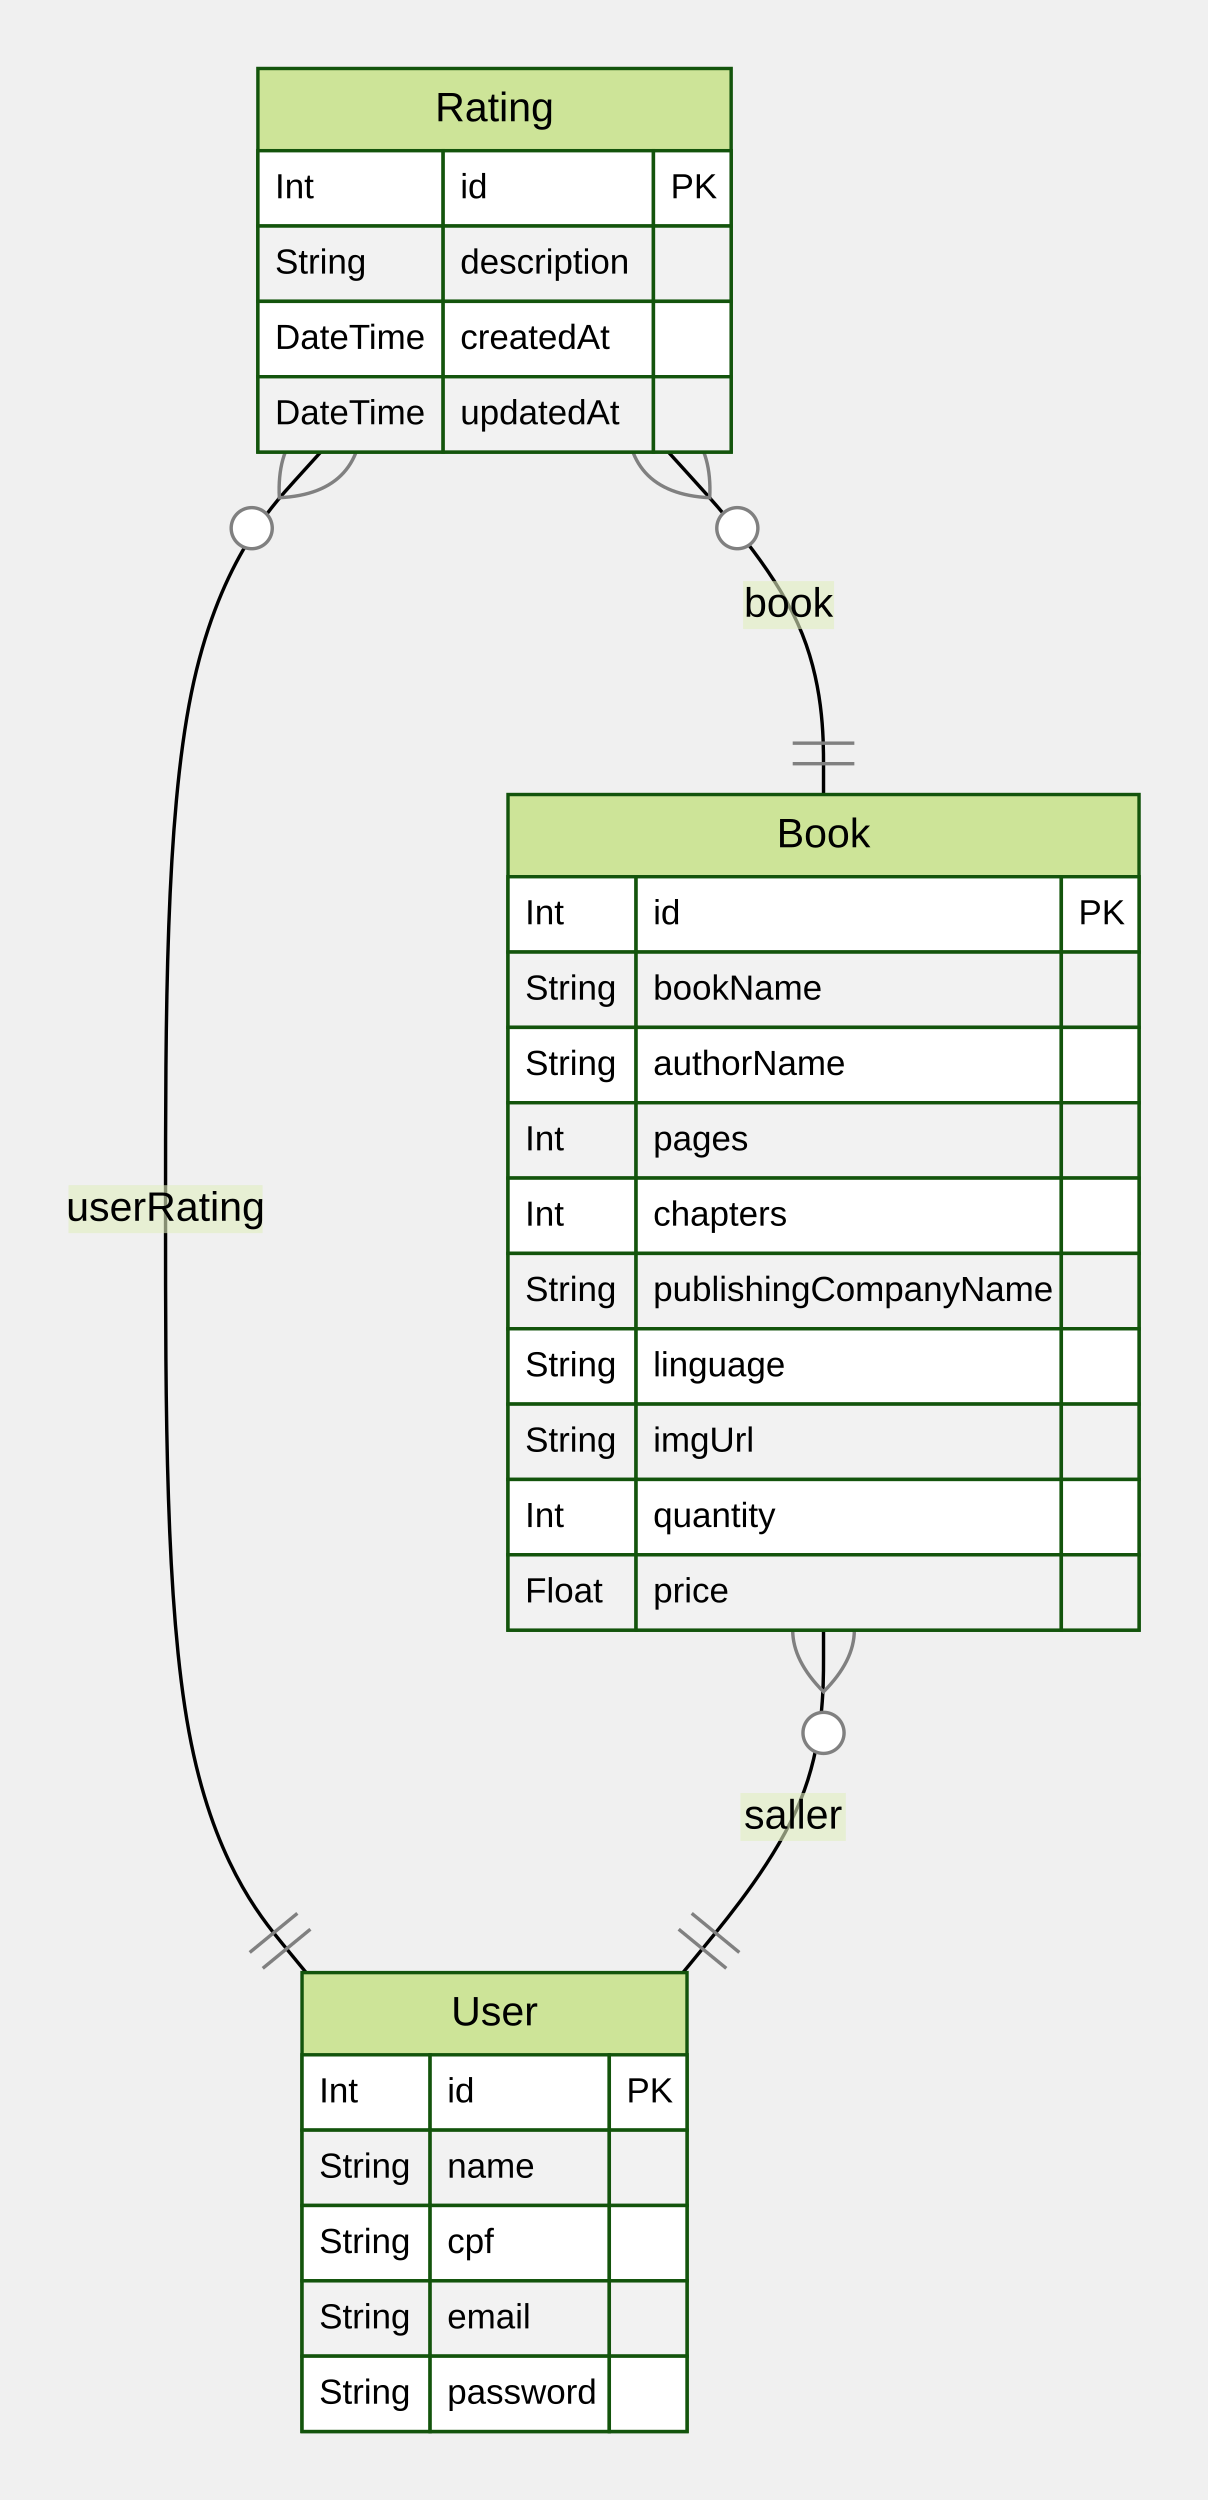
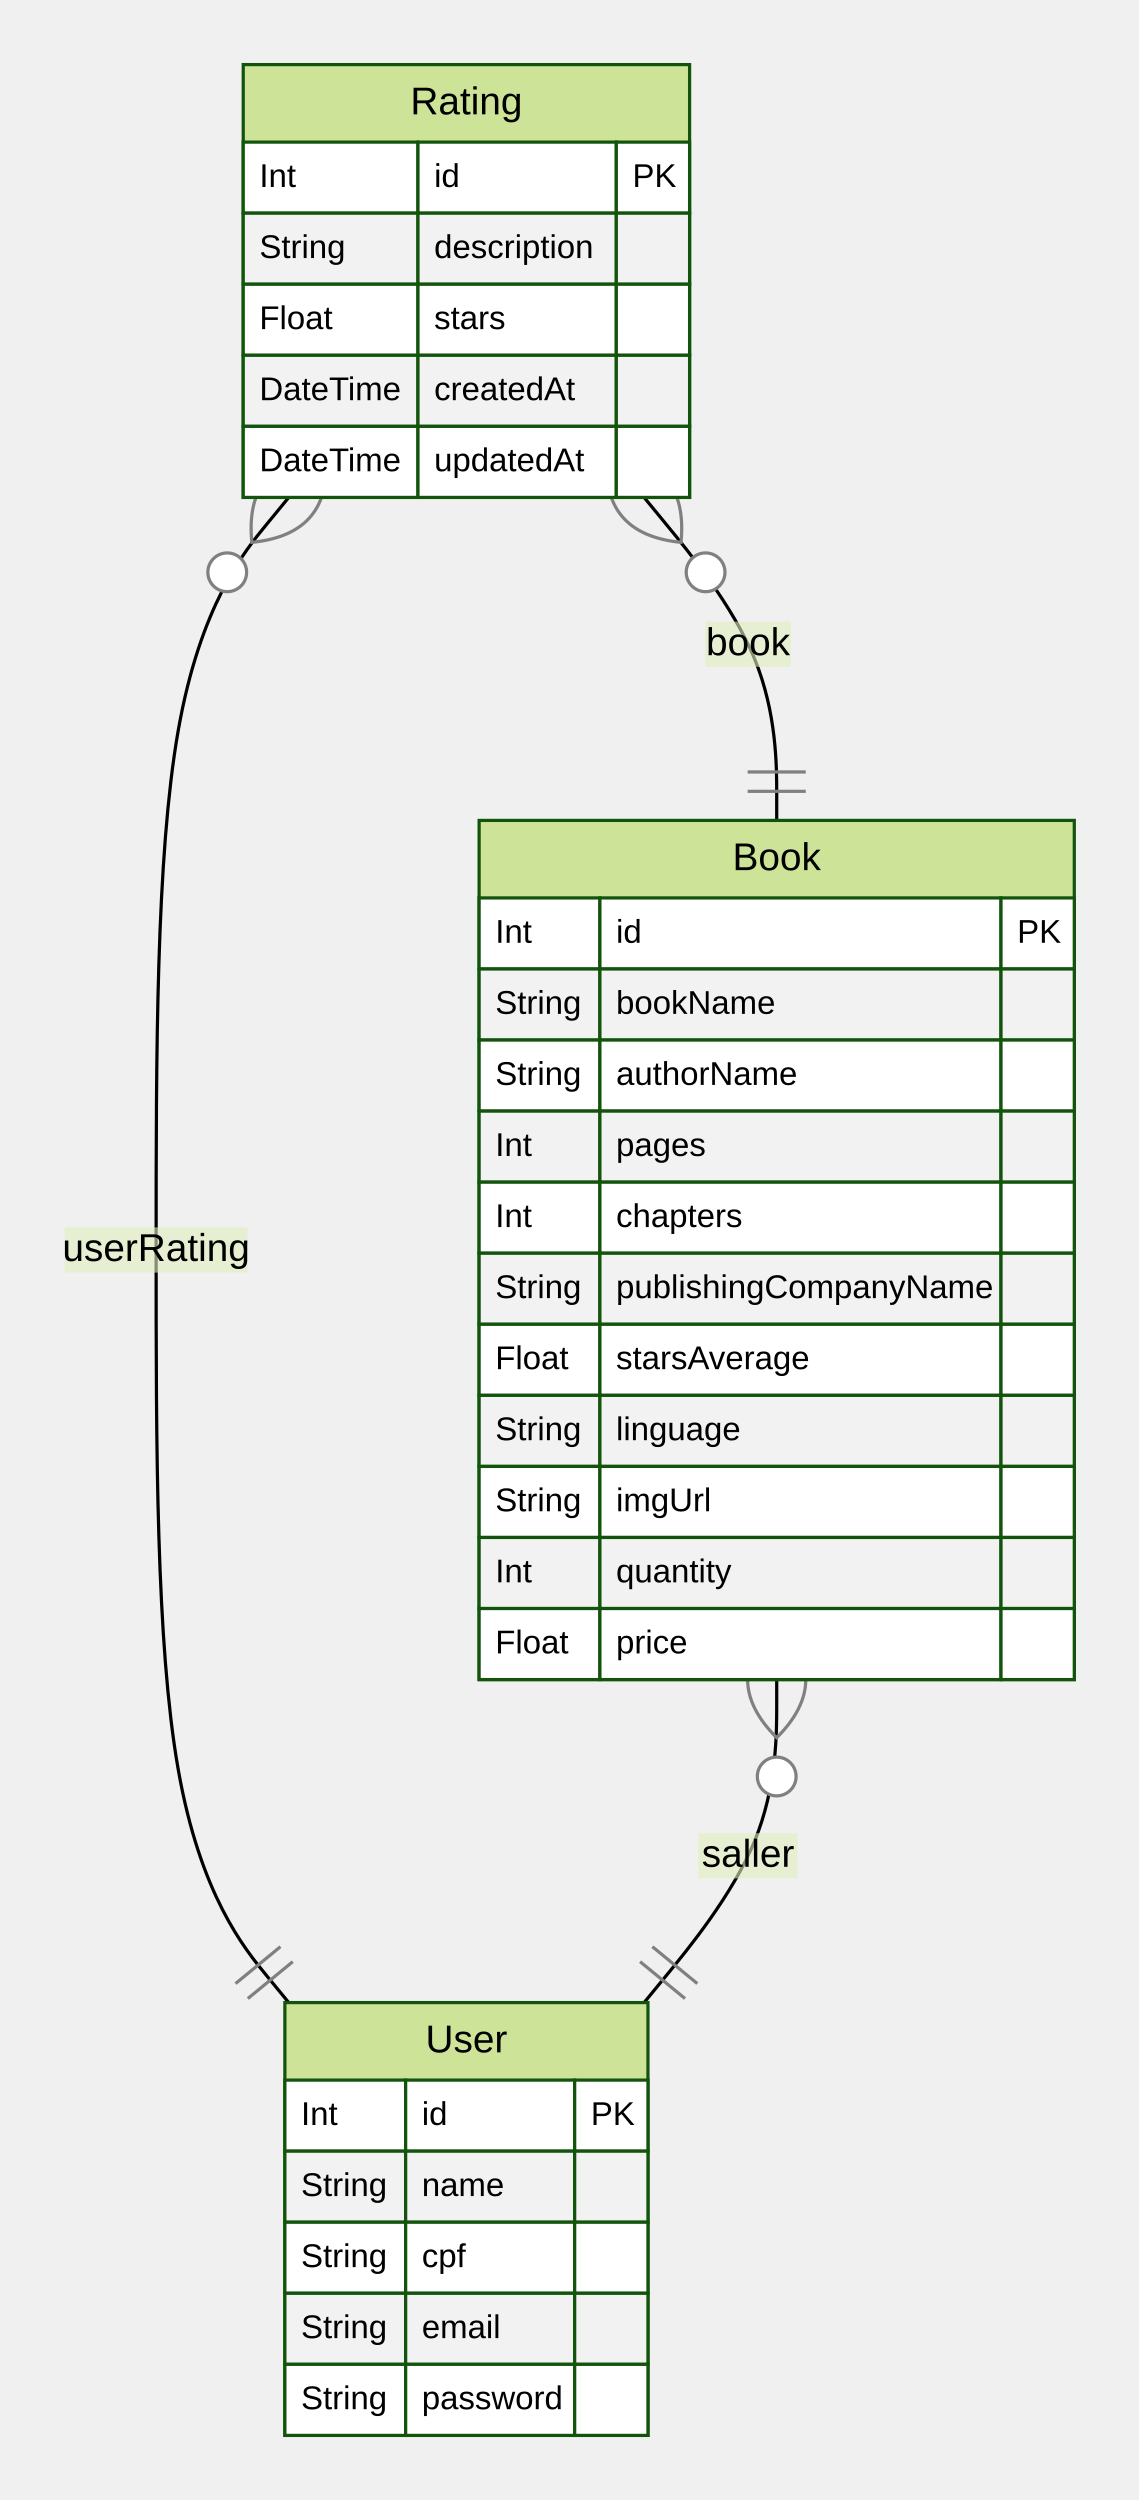
- <svg xmlns="http://www.w3.org/2000/svg" aria-labelledby="chart-title-mermaid-0 chart-desc-mermaid-0" role="img" viewBox="-55.307 0 352.6 730" style="max-width: 352.6px; background-color: white;" width="100%" id="mermaid-0">
+ <svg xmlns="http://www.w3.org/2000/svg" aria-labelledby="chart-title-mermaid-0 chart-desc-mermaid-0" role="img" viewBox="-55.307 0 352.6 774" style="max-width: 352.6px; background-color: white;" width="100%" id="mermaid-0">
  <style>#mermaid-0 {font-family:"trebuchet ms",verdana,arial,sans-serif;font-size:16px;fill:#000000;}#mermaid-0 .error-icon{fill:#552222;}#mermaid-0 .error-text{fill:#552222;stroke:#552222;}#mermaid-0 .edge-thickness-normal{stroke-width:2px;}#mermaid-0 .edge-thickness-thick{stroke-width:3.5px;}#mermaid-0 .edge-pattern-solid{stroke-dasharray:0;}#mermaid-0 .edge-pattern-dashed{stroke-dasharray:3;}#mermaid-0 .edge-pattern-dotted{stroke-dasharray:2;}#mermaid-0 .marker{fill:#000000;stroke:#000000;}#mermaid-0 .marker.cross{stroke:#000000;}#mermaid-0 svg{font-family:"trebuchet ms",verdana,arial,sans-serif;font-size:16px;}#mermaid-0 .entityBox{fill:#cde498;stroke:#13540c;}#mermaid-0 .attributeBoxOdd{fill:#ffffff;stroke:#13540c;}#mermaid-0 .attributeBoxEven{fill:#f2f2f2;stroke:#13540c;}#mermaid-0 .relationshipLabelBox{fill:hsl(78.158, 58.462%, 84.51%);opacity:0.7;background-color:hsl(78.158, 58.462%, 84.51%);}#mermaid-0 .relationshipLabelBox rect{opacity:0.5;}#mermaid-0 .relationshipLine{stroke:#000000;}#mermaid-0 :root{--mermaid-font-family:"trebuchet ms",verdana,arial,sans-serif;}</style>
  <g />
  <defs>
    <marker orient="auto" markerHeight="18" markerWidth="18" refY="9" refX="0" id="ONLY_ONE_START">
      <path d="M9,0 L9,18 M15,0 L15,18" fill="none" stroke="gray" />
    </marker>
  </defs>
  <defs>
    <marker orient="auto" markerHeight="18" markerWidth="18" refY="9" refX="18" id="ONLY_ONE_END">
      <path d="M3,0 L3,18 M9,0 L9,18" fill="none" stroke="gray" />
    </marker>
  </defs>
  <defs>
    <marker orient="auto" markerHeight="18" markerWidth="30" refY="9" refX="0" id="ZERO_OR_ONE_START">
      <circle r="6" cy="9" cx="21" fill="white" stroke="gray" />
      <path d="M9,0 L9,18" fill="none" stroke="gray" />
    </marker>
  </defs>
  <defs>
    <marker orient="auto" markerHeight="18" markerWidth="30" refY="9" refX="30" id="ZERO_OR_ONE_END">
      <circle r="6" cy="9" cx="9" fill="white" stroke="gray" />
      <path d="M21,0 L21,18" fill="none" stroke="gray" />
    </marker>
  </defs>
  <defs>
    <marker orient="auto" markerHeight="36" markerWidth="45" refY="18" refX="18" id="ONE_OR_MORE_START">
      <path d="M0,18 Q 18,0 36,18 Q 18,36 0,18 M42,9 L42,27" fill="none" stroke="gray" />
    </marker>
  </defs>
  <defs>
    <marker orient="auto" markerHeight="36" markerWidth="45" refY="18" refX="27" id="ONE_OR_MORE_END">
      <path d="M3,9 L3,27 M9,18 Q27,0 45,18 Q27,36 9,18" fill="none" stroke="gray" />
    </marker>
  </defs>
  <defs>
    <marker orient="auto" markerHeight="36" markerWidth="57" refY="18" refX="18" id="ZERO_OR_MORE_START">
      <circle r="6" cy="18" cx="48" fill="white" stroke="gray" />
      <path d="M0,18 Q18,0 36,18 Q18,36 0,18" fill="none" stroke="gray" />
    </marker>
  </defs>
  <defs>
    <marker orient="auto" markerHeight="36" markerWidth="57" refY="18" refX="39" id="ZERO_OR_MORE_END">
      <circle r="6" cy="18" cx="9" fill="white" stroke="gray" />
      <path d="M21,18 Q39,0 57,18 Q39,36 21,18" fill="none" stroke="gray" />
    </marker>
  </defs>
-   <path marker-start="url(#ZERO_OR_MORE_START)" marker-end="url(#ONLY_ONE_END)" fill="none" stroke="gray" d="M139.847,132L147.399,140.333C154.952,148.667,170.056,165.333,177.609,182C185.161,198.667,185.161,215.333,185.161,223.667L185.161,232" class="er relationshipLine" />
-   <path marker-start="url(#ZERO_OR_MORE_START)" marker-end="url(#ONLY_ONE_END)" fill="none" stroke="gray" d="M38.343,132L30.791,140.333C23.238,148.667,8.134,165.333,0.581,202.333C-6.971,239.333,-6.971,296.667,-6.971,354C-6.971,411.333,-6.971,468.667,-0.129,505.667C6.714,542.667,20.398,559.333,27.241,567.667L34.083,576" class="er relationshipLine" />
-   <path marker-start="url(#ZERO_OR_MORE_START)" marker-end="url(#ONLY_ONE_END)" fill="none" stroke="gray" d="M185.161,476L185.161,484.333C185.161,492.667,185.161,509.333,178.319,526C171.477,542.667,157.792,559.333,150.95,567.667L144.107,576" class="er relationshipLine" />
-   <g transform="translate(32.88943,576 )" id="User">
+   <path marker-start="url(#ZERO_OR_MORE_START)" marker-end="url(#ONLY_ONE_END)" fill="none" stroke="gray" d="M144.107,154L150.95,162.333C157.792,170.667,171.477,187.333,178.319,204C185.161,220.667,185.161,237.333,185.161,245.667L185.161,254" class="er relationshipLine" />
+   <path marker-start="url(#ZERO_OR_MORE_START)" marker-end="url(#ONLY_ONE_END)" fill="none" stroke="gray" d="M34.083,154L27.241,162.333C20.398,170.667,6.714,187.333,-0.129,226.167C-6.971,265,-6.971,326,-6.971,387C-6.971,448,-6.971,509,-0.129,547.833C6.714,586.667,20.398,603.333,27.241,611.667L34.083,620" class="er relationshipLine" />
+   <path marker-start="url(#ZERO_OR_MORE_START)" marker-end="url(#ONLY_ONE_END)" fill="none" stroke="gray" d="M185.161,520L185.161,528.333C185.161,536.667,185.161,553.333,178.319,570C171.477,586.667,157.792,603.333,150.95,611.667L144.107,620" class="er relationshipLine" />
+   <g transform="translate(32.88943,620 )" id="User">
    <rect height="134" width="112.411" y="0" x="0" stroke="gray" fill-opacity="100%" fill="honeydew" class="er entityBox" />
    <text transform="translate(56.20561,12)" style="font-family: &quot;trebuchet ms&quot;, verdana, arial, sans-serif;; font-size: 12px" text-anchor="middle" dominant-baseline="middle" y="0" x="0" id="entity-User" class="er entityLabel">User</text>
    <rect height="22" width="37.396" y="24" x="0" stroke="gray" fill-opacity="100%" fill="honeydew" class="er attributeBoxOdd" />
    <text transform="translate(5,35)" style="font-family: &quot;trebuchet ms&quot;, verdana, arial, sans-serif;; font-size: 10.2px" text-anchor="left" dominant-baseline="middle" y="0" x="0" id="entity-User-attr-1-type" class="er entityLabel">Int</text>
    <rect height="22" width="52.327" y="24" x="37.396" stroke="gray" fill-opacity="100%" fill="honeydew" class="er attributeBoxOdd" />
    <text transform="translate(42.39606,35)" style="font-family: &quot;trebuchet ms&quot;, verdana, arial, sans-serif;; font-size: 10.2px" text-anchor="left" dominant-baseline="middle" y="0" x="0" id="entity-User-attr-1-name" class="er entityLabel">id</text>
    <rect height="22" width="22.688" y="24" x="89.724" stroke="gray" fill-opacity="100%" fill="honeydew" class="er attributeBoxOdd" />
    <text transform="translate(94.72354,35)" style="font-family: &quot;trebuchet ms&quot;, verdana, arial, sans-serif;; font-size: 10.2px" text-anchor="left" dominant-baseline="middle" y="0" x="0" id="entity-User-attr-1-key" class="er entityLabel">PK</text>
    <rect height="22" width="37.396" y="46" x="0" stroke="gray" fill-opacity="100%" fill="honeydew" class="er attributeBoxEven" />
    <text transform="translate(5,57)" style="font-family: &quot;trebuchet ms&quot;, verdana, arial, sans-serif;; font-size: 10.2px" text-anchor="left" dominant-baseline="middle" y="0" x="0" id="entity-User-attr-2-type" class="er entityLabel">String</text>
    <rect height="22" width="52.327" y="46" x="37.396" stroke="gray" fill-opacity="100%" fill="honeydew" class="er attributeBoxEven" />
    <text transform="translate(42.39606,57)" style="font-family: &quot;trebuchet ms&quot;, verdana, arial, sans-serif;; font-size: 10.2px" text-anchor="left" dominant-baseline="middle" y="0" x="0" id="entity-User-attr-2-name" class="er entityLabel">name</text>
    <rect height="22" width="22.688" y="46" x="89.724" stroke="gray" fill-opacity="100%" fill="honeydew" class="er attributeBoxEven" />
    <text transform="translate(94.72354,57)" style="font-family: &quot;trebuchet ms&quot;, verdana, arial, sans-serif;; font-size: 10.2px" text-anchor="left" dominant-baseline="middle" y="0" x="0" id="entity-User-attr-2-key" class="er entityLabel" />
    <rect height="22" width="37.396" y="68" x="0" stroke="gray" fill-opacity="100%" fill="honeydew" class="er attributeBoxOdd" />
    <text transform="translate(5,79)" style="font-family: &quot;trebuchet ms&quot;, verdana, arial, sans-serif;; font-size: 10.2px" text-anchor="left" dominant-baseline="middle" y="0" x="0" id="entity-User-attr-3-type" class="er entityLabel">String</text>
    <rect height="22" width="52.327" y="68" x="37.396" stroke="gray" fill-opacity="100%" fill="honeydew" class="er attributeBoxOdd" />
    <text transform="translate(42.39606,79)" style="font-family: &quot;trebuchet ms&quot;, verdana, arial, sans-serif;; font-size: 10.2px" text-anchor="left" dominant-baseline="middle" y="0" x="0" id="entity-User-attr-3-name" class="er entityLabel">cpf</text>
    <rect height="22" width="22.688" y="68" x="89.724" stroke="gray" fill-opacity="100%" fill="honeydew" class="er attributeBoxOdd" />
    <text transform="translate(94.72354,79)" style="font-family: &quot;trebuchet ms&quot;, verdana, arial, sans-serif;; font-size: 10.2px" text-anchor="left" dominant-baseline="middle" y="0" x="0" id="entity-User-attr-3-key" class="er entityLabel" />
    <rect height="22" width="37.396" y="90" x="0" stroke="gray" fill-opacity="100%" fill="honeydew" class="er attributeBoxEven" />
    <text transform="translate(5,101)" style="font-family: &quot;trebuchet ms&quot;, verdana, arial, sans-serif;; font-size: 10.2px" text-anchor="left" dominant-baseline="middle" y="0" x="0" id="entity-User-attr-4-type" class="er entityLabel">String</text>
    <rect height="22" width="52.327" y="90" x="37.396" stroke="gray" fill-opacity="100%" fill="honeydew" class="er attributeBoxEven" />
    <text transform="translate(42.39606,101)" style="font-family: &quot;trebuchet ms&quot;, verdana, arial, sans-serif;; font-size: 10.2px" text-anchor="left" dominant-baseline="middle" y="0" x="0" id="entity-User-attr-4-name" class="er entityLabel">email</text>
    <rect height="22" width="22.688" y="90" x="89.724" stroke="gray" fill-opacity="100%" fill="honeydew" class="er attributeBoxEven" />
    <text transform="translate(94.72354,101)" style="font-family: &quot;trebuchet ms&quot;, verdana, arial, sans-serif;; font-size: 10.2px" text-anchor="left" dominant-baseline="middle" y="0" x="0" id="entity-User-attr-4-key" class="er entityLabel" />
    <rect height="22" width="37.396" y="112" x="0" stroke="gray" fill-opacity="100%" fill="honeydew" class="er attributeBoxOdd" />
    <text transform="translate(5,123)" style="font-family: &quot;trebuchet ms&quot;, verdana, arial, sans-serif;; font-size: 10.2px" text-anchor="left" dominant-baseline="middle" y="0" x="0" id="entity-User-attr-5-type" class="er entityLabel">String</text>
    <rect height="22" width="52.327" y="112" x="37.396" stroke="gray" fill-opacity="100%" fill="honeydew" class="er attributeBoxOdd" />
    <text transform="translate(42.39606,123)" style="font-family: &quot;trebuchet ms&quot;, verdana, arial, sans-serif;; font-size: 10.2px" text-anchor="left" dominant-baseline="middle" y="0" x="0" id="entity-User-attr-5-name" class="er entityLabel">password</text>
    <rect height="22" width="22.688" y="112" x="89.724" stroke="gray" fill-opacity="100%" fill="honeydew" class="er attributeBoxOdd" />
    <text transform="translate(94.72354,123)" style="font-family: &quot;trebuchet ms&quot;, verdana, arial, sans-serif;; font-size: 10.2px" text-anchor="left" dominant-baseline="middle" y="0" x="0" id="entity-User-attr-5-key" class="er entityLabel" />
  </g>
  <g transform="translate(20,20 )" id="Rating">
-     <rect height="112" width="138.19" y="0" x="0" stroke="gray" fill-opacity="100%" fill="honeydew" class="er entityBox" />
+     <rect height="134" width="138.19" y="0" x="0" stroke="gray" fill-opacity="100%" fill="honeydew" class="er entityBox" />
    <text transform="translate(69.09504,12)" style="font-family: &quot;trebuchet ms&quot;, verdana, arial, sans-serif;; font-size: 12px" text-anchor="middle" dominant-baseline="middle" y="0" x="0" id="entity-Rating" class="er entityLabel">Rating</text>
    <rect height="22" width="54.096" y="24" x="0" stroke="gray" fill-opacity="100%" fill="honeydew" class="er attributeBoxOdd" />
    <text transform="translate(5,35)" style="font-family: &quot;trebuchet ms&quot;, verdana, arial, sans-serif;; font-size: 10.2px" text-anchor="left" dominant-baseline="middle" y="0" x="0" id="entity-Rating-attr-1-type" class="er entityLabel">Int</text>
    <rect height="22" width="61.407" y="24" x="54.096" stroke="gray" fill-opacity="100%" fill="honeydew" class="er attributeBoxOdd" />
    <text transform="translate(59.09555,35)" style="font-family: &quot;trebuchet ms&quot;, verdana, arial, sans-serif;; font-size: 10.2px" text-anchor="left" dominant-baseline="middle" y="0" x="0" id="entity-Rating-attr-1-name" class="er entityLabel">id</text>
    <rect height="22" width="22.688" y="24" x="115.502" stroke="gray" fill-opacity="100%" fill="honeydew" class="er attributeBoxOdd" />
    <text transform="translate(120.5024,35)" style="font-family: &quot;trebuchet ms&quot;, verdana, arial, sans-serif;; font-size: 10.2px" text-anchor="left" dominant-baseline="middle" y="0" x="0" id="entity-Rating-attr-1-key" class="er entityLabel">PK</text>
    <rect height="22" width="54.096" y="46" x="0" stroke="gray" fill-opacity="100%" fill="honeydew" class="er attributeBoxEven" />
    <text transform="translate(5,57)" style="font-family: &quot;trebuchet ms&quot;, verdana, arial, sans-serif;; font-size: 10.2px" text-anchor="left" dominant-baseline="middle" y="0" x="0" id="entity-Rating-attr-2-type" class="er entityLabel">String</text>
    <rect height="22" width="61.407" y="46" x="54.096" stroke="gray" fill-opacity="100%" fill="honeydew" class="er attributeBoxEven" />
    <text transform="translate(59.09555,57)" style="font-family: &quot;trebuchet ms&quot;, verdana, arial, sans-serif;; font-size: 10.2px" text-anchor="left" dominant-baseline="middle" y="0" x="0" id="entity-Rating-attr-2-name" class="er entityLabel">description</text>
    <rect height="22" width="22.688" y="46" x="115.502" stroke="gray" fill-opacity="100%" fill="honeydew" class="er attributeBoxEven" />
    <text transform="translate(120.5024,57)" style="font-family: &quot;trebuchet ms&quot;, verdana, arial, sans-serif;; font-size: 10.2px" text-anchor="left" dominant-baseline="middle" y="0" x="0" id="entity-Rating-attr-2-key" class="er entityLabel" />
    <rect height="22" width="54.096" y="68" x="0" stroke="gray" fill-opacity="100%" fill="honeydew" class="er attributeBoxOdd" />
-     <text transform="translate(5,79)" style="font-family: &quot;trebuchet ms&quot;, verdana, arial, sans-serif;; font-size: 10.2px" text-anchor="left" dominant-baseline="middle" y="0" x="0" id="entity-Rating-attr-3-type" class="er entityLabel">DateTime</text>
+     <text transform="translate(5,79)" style="font-family: &quot;trebuchet ms&quot;, verdana, arial, sans-serif;; font-size: 10.2px" text-anchor="left" dominant-baseline="middle" y="0" x="0" id="entity-Rating-attr-3-type" class="er entityLabel">Float</text>
    <rect height="22" width="61.407" y="68" x="54.096" stroke="gray" fill-opacity="100%" fill="honeydew" class="er attributeBoxOdd" />
-     <text transform="translate(59.09555,79)" style="font-family: &quot;trebuchet ms&quot;, verdana, arial, sans-serif;; font-size: 10.2px" text-anchor="left" dominant-baseline="middle" y="0" x="0" id="entity-Rating-attr-3-name" class="er entityLabel">createdAt</text>
+     <text transform="translate(59.09555,79)" style="font-family: &quot;trebuchet ms&quot;, verdana, arial, sans-serif;; font-size: 10.2px" text-anchor="left" dominant-baseline="middle" y="0" x="0" id="entity-Rating-attr-3-name" class="er entityLabel">stars</text>
    <rect height="22" width="22.688" y="68" x="115.502" stroke="gray" fill-opacity="100%" fill="honeydew" class="er attributeBoxOdd" />
    <text transform="translate(120.5024,79)" style="font-family: &quot;trebuchet ms&quot;, verdana, arial, sans-serif;; font-size: 10.2px" text-anchor="left" dominant-baseline="middle" y="0" x="0" id="entity-Rating-attr-3-key" class="er entityLabel" />
    <rect height="22" width="54.096" y="90" x="0" stroke="gray" fill-opacity="100%" fill="honeydew" class="er attributeBoxEven" />
    <text transform="translate(5,101)" style="font-family: &quot;trebuchet ms&quot;, verdana, arial, sans-serif;; font-size: 10.2px" text-anchor="left" dominant-baseline="middle" y="0" x="0" id="entity-Rating-attr-4-type" class="er entityLabel">DateTime</text>
    <rect height="22" width="61.407" y="90" x="54.096" stroke="gray" fill-opacity="100%" fill="honeydew" class="er attributeBoxEven" />
-     <text transform="translate(59.09555,101)" style="font-family: &quot;trebuchet ms&quot;, verdana, arial, sans-serif;; font-size: 10.2px" text-anchor="left" dominant-baseline="middle" y="0" x="0" id="entity-Rating-attr-4-name" class="er entityLabel">updatedAt</text>
+     <text transform="translate(59.09555,101)" style="font-family: &quot;trebuchet ms&quot;, verdana, arial, sans-serif;; font-size: 10.2px" text-anchor="left" dominant-baseline="middle" y="0" x="0" id="entity-Rating-attr-4-name" class="er entityLabel">createdAt</text>
    <rect height="22" width="22.688" y="90" x="115.502" stroke="gray" fill-opacity="100%" fill="honeydew" class="er attributeBoxEven" />
    <text transform="translate(120.5024,101)" style="font-family: &quot;trebuchet ms&quot;, verdana, arial, sans-serif;; font-size: 10.2px" text-anchor="left" dominant-baseline="middle" y="0" x="0" id="entity-Rating-attr-4-key" class="er entityLabel" />
+     <rect height="22" width="54.096" y="112" x="0" stroke="gray" fill-opacity="100%" fill="honeydew" class="er attributeBoxOdd" />
+     <text transform="translate(5,123)" style="font-family: &quot;trebuchet ms&quot;, verdana, arial, sans-serif;; font-size: 10.2px" text-anchor="left" dominant-baseline="middle" y="0" x="0" id="entity-Rating-attr-5-type" class="er entityLabel">DateTime</text>
+     <rect height="22" width="61.407" y="112" x="54.096" stroke="gray" fill-opacity="100%" fill="honeydew" class="er attributeBoxOdd" />
+     <text transform="translate(59.09555,123)" style="font-family: &quot;trebuchet ms&quot;, verdana, arial, sans-serif;; font-size: 10.2px" text-anchor="left" dominant-baseline="middle" y="0" x="0" id="entity-Rating-attr-5-name" class="er entityLabel">updatedAt</text>
+     <rect height="22" width="22.688" y="112" x="115.502" stroke="gray" fill-opacity="100%" fill="honeydew" class="er attributeBoxOdd" />
+     <text transform="translate(120.5024,123)" style="font-family: &quot;trebuchet ms&quot;, verdana, arial, sans-serif;; font-size: 10.2px" text-anchor="left" dominant-baseline="middle" y="0" x="0" id="entity-Rating-attr-5-key" class="er entityLabel" />
  </g>
-   <g transform="translate(93.02895,232 )" id="Book">
-     <rect height="244" width="184.264" y="0" x="0" stroke="gray" fill-opacity="100%" fill="honeydew" class="er entityBox" />
+   <g transform="translate(93.02895,254 )" id="Book">
+     <rect height="266" width="184.264" y="0" x="0" stroke="gray" fill-opacity="100%" fill="honeydew" class="er entityBox" />
    <text transform="translate(92.13219,12)" style="font-family: &quot;trebuchet ms&quot;, verdana, arial, sans-serif;; font-size: 12px" text-anchor="middle" dominant-baseline="middle" y="0" x="0" id="entity-Book" class="er entityLabel">Book</text>
    <rect height="22" width="37.396" y="24" x="0" stroke="gray" fill-opacity="100%" fill="honeydew" class="er attributeBoxOdd" />
    <text transform="translate(5,35)" style="font-family: &quot;trebuchet ms&quot;, verdana, arial, sans-serif;; font-size: 10.2px" text-anchor="left" dominant-baseline="middle" y="0" x="0" id="entity-Book-attr-1-type" class="er entityLabel">Int</text>
    <rect height="22" width="124.181" y="24" x="37.396" stroke="gray" fill-opacity="100%" fill="honeydew" class="er attributeBoxOdd" />
    <text transform="translate(42.39606,35)" style="font-family: &quot;trebuchet ms&quot;, verdana, arial, sans-serif;; font-size: 10.2px" text-anchor="left" dominant-baseline="middle" y="0" x="0" id="entity-Book-attr-1-name" class="er entityLabel">id</text>
    <rect height="22" width="22.688" y="24" x="161.577" stroke="gray" fill-opacity="100%" fill="honeydew" class="er attributeBoxOdd" />
    <text transform="translate(166.5767,35)" style="font-family: &quot;trebuchet ms&quot;, verdana, arial, sans-serif;; font-size: 10.2px" text-anchor="left" dominant-baseline="middle" y="0" x="0" id="entity-Book-attr-1-key" class="er entityLabel">PK</text>
    <rect height="22" width="37.396" y="46" x="0" stroke="gray" fill-opacity="100%" fill="honeydew" class="er attributeBoxEven" />
    <text transform="translate(5,57)" style="font-family: &quot;trebuchet ms&quot;, verdana, arial, sans-serif;; font-size: 10.2px" text-anchor="left" dominant-baseline="middle" y="0" x="0" id="entity-Book-attr-2-type" class="er entityLabel">String</text>
    <rect height="22" width="124.181" y="46" x="37.396" stroke="gray" fill-opacity="100%" fill="honeydew" class="er attributeBoxEven" />
    <text transform="translate(42.39606,57)" style="font-family: &quot;trebuchet ms&quot;, verdana, arial, sans-serif;; font-size: 10.2px" text-anchor="left" dominant-baseline="middle" y="0" x="0" id="entity-Book-attr-2-name" class="er entityLabel">bookName</text>
    <rect height="22" width="22.688" y="46" x="161.577" stroke="gray" fill-opacity="100%" fill="honeydew" class="er attributeBoxEven" />
    <text transform="translate(166.5767,57)" style="font-family: &quot;trebuchet ms&quot;, verdana, arial, sans-serif;; font-size: 10.2px" text-anchor="left" dominant-baseline="middle" y="0" x="0" id="entity-Book-attr-2-key" class="er entityLabel" />
    <rect height="22" width="37.396" y="68" x="0" stroke="gray" fill-opacity="100%" fill="honeydew" class="er attributeBoxOdd" />
    <text transform="translate(5,79)" style="font-family: &quot;trebuchet ms&quot;, verdana, arial, sans-serif;; font-size: 10.2px" text-anchor="left" dominant-baseline="middle" y="0" x="0" id="entity-Book-attr-3-type" class="er entityLabel">String</text>
    <rect height="22" width="124.181" y="68" x="37.396" stroke="gray" fill-opacity="100%" fill="honeydew" class="er attributeBoxOdd" />
    <text transform="translate(42.39606,79)" style="font-family: &quot;trebuchet ms&quot;, verdana, arial, sans-serif;; font-size: 10.2px" text-anchor="left" dominant-baseline="middle" y="0" x="0" id="entity-Book-attr-3-name" class="er entityLabel">authorName</text>
    <rect height="22" width="22.688" y="68" x="161.577" stroke="gray" fill-opacity="100%" fill="honeydew" class="er attributeBoxOdd" />
    <text transform="translate(166.5767,79)" style="font-family: &quot;trebuchet ms&quot;, verdana, arial, sans-serif;; font-size: 10.2px" text-anchor="left" dominant-baseline="middle" y="0" x="0" id="entity-Book-attr-3-key" class="er entityLabel" />
    <rect height="22" width="37.396" y="90" x="0" stroke="gray" fill-opacity="100%" fill="honeydew" class="er attributeBoxEven" />
    <text transform="translate(5,101)" style="font-family: &quot;trebuchet ms&quot;, verdana, arial, sans-serif;; font-size: 10.2px" text-anchor="left" dominant-baseline="middle" y="0" x="0" id="entity-Book-attr-4-type" class="er entityLabel">Int</text>
    <rect height="22" width="124.181" y="90" x="37.396" stroke="gray" fill-opacity="100%" fill="honeydew" class="er attributeBoxEven" />
    <text transform="translate(42.39606,101)" style="font-family: &quot;trebuchet ms&quot;, verdana, arial, sans-serif;; font-size: 10.2px" text-anchor="left" dominant-baseline="middle" y="0" x="0" id="entity-Book-attr-4-name" class="er entityLabel">pages</text>
    <rect height="22" width="22.688" y="90" x="161.577" stroke="gray" fill-opacity="100%" fill="honeydew" class="er attributeBoxEven" />
    <text transform="translate(166.5767,101)" style="font-family: &quot;trebuchet ms&quot;, verdana, arial, sans-serif;; font-size: 10.2px" text-anchor="left" dominant-baseline="middle" y="0" x="0" id="entity-Book-attr-4-key" class="er entityLabel" />
    <rect height="22" width="37.396" y="112" x="0" stroke="gray" fill-opacity="100%" fill="honeydew" class="er attributeBoxOdd" />
    <text transform="translate(5,123)" style="font-family: &quot;trebuchet ms&quot;, verdana, arial, sans-serif;; font-size: 10.2px" text-anchor="left" dominant-baseline="middle" y="0" x="0" id="entity-Book-attr-5-type" class="er entityLabel">Int</text>
    <rect height="22" width="124.181" y="112" x="37.396" stroke="gray" fill-opacity="100%" fill="honeydew" class="er attributeBoxOdd" />
    <text transform="translate(42.39606,123)" style="font-family: &quot;trebuchet ms&quot;, verdana, arial, sans-serif;; font-size: 10.2px" text-anchor="left" dominant-baseline="middle" y="0" x="0" id="entity-Book-attr-5-name" class="er entityLabel">chapters</text>
    <rect height="22" width="22.688" y="112" x="161.577" stroke="gray" fill-opacity="100%" fill="honeydew" class="er attributeBoxOdd" />
    <text transform="translate(166.5767,123)" style="font-family: &quot;trebuchet ms&quot;, verdana, arial, sans-serif;; font-size: 10.2px" text-anchor="left" dominant-baseline="middle" y="0" x="0" id="entity-Book-attr-5-key" class="er entityLabel" />
    <rect height="22" width="37.396" y="134" x="0" stroke="gray" fill-opacity="100%" fill="honeydew" class="er attributeBoxEven" />
    <text transform="translate(5,145)" style="font-family: &quot;trebuchet ms&quot;, verdana, arial, sans-serif;; font-size: 10.2px" text-anchor="left" dominant-baseline="middle" y="0" x="0" id="entity-Book-attr-6-type" class="er entityLabel">String</text>
    <rect height="22" width="124.181" y="134" x="37.396" stroke="gray" fill-opacity="100%" fill="honeydew" class="er attributeBoxEven" />
    <text transform="translate(42.39606,145)" style="font-family: &quot;trebuchet ms&quot;, verdana, arial, sans-serif;; font-size: 10.2px" text-anchor="left" dominant-baseline="middle" y="0" x="0" id="entity-Book-attr-6-name" class="er entityLabel">publishingCompanyName</text>
    <rect height="22" width="22.688" y="134" x="161.577" stroke="gray" fill-opacity="100%" fill="honeydew" class="er attributeBoxEven" />
    <text transform="translate(166.5767,145)" style="font-family: &quot;trebuchet ms&quot;, verdana, arial, sans-serif;; font-size: 10.2px" text-anchor="left" dominant-baseline="middle" y="0" x="0" id="entity-Book-attr-6-key" class="er entityLabel" />
    <rect height="22" width="37.396" y="156" x="0" stroke="gray" fill-opacity="100%" fill="honeydew" class="er attributeBoxOdd" />
-     <text transform="translate(5,167)" style="font-family: &quot;trebuchet ms&quot;, verdana, arial, sans-serif;; font-size: 10.2px" text-anchor="left" dominant-baseline="middle" y="0" x="0" id="entity-Book-attr-7-type" class="er entityLabel">String</text>
+     <text transform="translate(5,167)" style="font-family: &quot;trebuchet ms&quot;, verdana, arial, sans-serif;; font-size: 10.2px" text-anchor="left" dominant-baseline="middle" y="0" x="0" id="entity-Book-attr-7-type" class="er entityLabel">Float</text>
    <rect height="22" width="124.181" y="156" x="37.396" stroke="gray" fill-opacity="100%" fill="honeydew" class="er attributeBoxOdd" />
-     <text transform="translate(42.39606,167)" style="font-family: &quot;trebuchet ms&quot;, verdana, arial, sans-serif;; font-size: 10.2px" text-anchor="left" dominant-baseline="middle" y="0" x="0" id="entity-Book-attr-7-name" class="er entityLabel">linguage</text>
+     <text transform="translate(42.39606,167)" style="font-family: &quot;trebuchet ms&quot;, verdana, arial, sans-serif;; font-size: 10.2px" text-anchor="left" dominant-baseline="middle" y="0" x="0" id="entity-Book-attr-7-name" class="er entityLabel">starsAverage</text>
    <rect height="22" width="22.688" y="156" x="161.577" stroke="gray" fill-opacity="100%" fill="honeydew" class="er attributeBoxOdd" />
    <text transform="translate(166.5767,167)" style="font-family: &quot;trebuchet ms&quot;, verdana, arial, sans-serif;; font-size: 10.2px" text-anchor="left" dominant-baseline="middle" y="0" x="0" id="entity-Book-attr-7-key" class="er entityLabel" />
    <rect height="22" width="37.396" y="178" x="0" stroke="gray" fill-opacity="100%" fill="honeydew" class="er attributeBoxEven" />
    <text transform="translate(5,189)" style="font-family: &quot;trebuchet ms&quot;, verdana, arial, sans-serif;; font-size: 10.2px" text-anchor="left" dominant-baseline="middle" y="0" x="0" id="entity-Book-attr-8-type" class="er entityLabel">String</text>
    <rect height="22" width="124.181" y="178" x="37.396" stroke="gray" fill-opacity="100%" fill="honeydew" class="er attributeBoxEven" />
-     <text transform="translate(42.39606,189)" style="font-family: &quot;trebuchet ms&quot;, verdana, arial, sans-serif;; font-size: 10.2px" text-anchor="left" dominant-baseline="middle" y="0" x="0" id="entity-Book-attr-8-name" class="er entityLabel">imgUrl</text>
+     <text transform="translate(42.39606,189)" style="font-family: &quot;trebuchet ms&quot;, verdana, arial, sans-serif;; font-size: 10.2px" text-anchor="left" dominant-baseline="middle" y="0" x="0" id="entity-Book-attr-8-name" class="er entityLabel">linguage</text>
    <rect height="22" width="22.688" y="178" x="161.577" stroke="gray" fill-opacity="100%" fill="honeydew" class="er attributeBoxEven" />
    <text transform="translate(166.5767,189)" style="font-family: &quot;trebuchet ms&quot;, verdana, arial, sans-serif;; font-size: 10.2px" text-anchor="left" dominant-baseline="middle" y="0" x="0" id="entity-Book-attr-8-key" class="er entityLabel" />
    <rect height="22" width="37.396" y="200" x="0" stroke="gray" fill-opacity="100%" fill="honeydew" class="er attributeBoxOdd" />
-     <text transform="translate(5,211)" style="font-family: &quot;trebuchet ms&quot;, verdana, arial, sans-serif;; font-size: 10.2px" text-anchor="left" dominant-baseline="middle" y="0" x="0" id="entity-Book-attr-9-type" class="er entityLabel">Int</text>
+     <text transform="translate(5,211)" style="font-family: &quot;trebuchet ms&quot;, verdana, arial, sans-serif;; font-size: 10.2px" text-anchor="left" dominant-baseline="middle" y="0" x="0" id="entity-Book-attr-9-type" class="er entityLabel">String</text>
    <rect height="22" width="124.181" y="200" x="37.396" stroke="gray" fill-opacity="100%" fill="honeydew" class="er attributeBoxOdd" />
-     <text transform="translate(42.39606,211)" style="font-family: &quot;trebuchet ms&quot;, verdana, arial, sans-serif;; font-size: 10.2px" text-anchor="left" dominant-baseline="middle" y="0" x="0" id="entity-Book-attr-9-name" class="er entityLabel">quantity</text>
+     <text transform="translate(42.39606,211)" style="font-family: &quot;trebuchet ms&quot;, verdana, arial, sans-serif;; font-size: 10.2px" text-anchor="left" dominant-baseline="middle" y="0" x="0" id="entity-Book-attr-9-name" class="er entityLabel">imgUrl</text>
    <rect height="22" width="22.688" y="200" x="161.577" stroke="gray" fill-opacity="100%" fill="honeydew" class="er attributeBoxOdd" />
    <text transform="translate(166.5767,211)" style="font-family: &quot;trebuchet ms&quot;, verdana, arial, sans-serif;; font-size: 10.2px" text-anchor="left" dominant-baseline="middle" y="0" x="0" id="entity-Book-attr-9-key" class="er entityLabel" />
    <rect height="22" width="37.396" y="222" x="0" stroke="gray" fill-opacity="100%" fill="honeydew" class="er attributeBoxEven" />
-     <text transform="translate(5,233)" style="font-family: &quot;trebuchet ms&quot;, verdana, arial, sans-serif;; font-size: 10.2px" text-anchor="left" dominant-baseline="middle" y="0" x="0" id="entity-Book-attr-10-type" class="er entityLabel">Float</text>
+     <text transform="translate(5,233)" style="font-family: &quot;trebuchet ms&quot;, verdana, arial, sans-serif;; font-size: 10.2px" text-anchor="left" dominant-baseline="middle" y="0" x="0" id="entity-Book-attr-10-type" class="er entityLabel">Int</text>
    <rect height="22" width="124.181" y="222" x="37.396" stroke="gray" fill-opacity="100%" fill="honeydew" class="er attributeBoxEven" />
-     <text transform="translate(42.39606,233)" style="font-family: &quot;trebuchet ms&quot;, verdana, arial, sans-serif;; font-size: 10.2px" text-anchor="left" dominant-baseline="middle" y="0" x="0" id="entity-Book-attr-10-name" class="er entityLabel">price</text>
+     <text transform="translate(42.39606,233)" style="font-family: &quot;trebuchet ms&quot;, verdana, arial, sans-serif;; font-size: 10.2px" text-anchor="left" dominant-baseline="middle" y="0" x="0" id="entity-Book-attr-10-name" class="er entityLabel">quantity</text>
    <rect height="22" width="22.688" y="222" x="161.577" stroke="gray" fill-opacity="100%" fill="honeydew" class="er attributeBoxEven" />
    <text transform="translate(166.5767,233)" style="font-family: &quot;trebuchet ms&quot;, verdana, arial, sans-serif;; font-size: 10.2px" text-anchor="left" dominant-baseline="middle" y="0" x="0" id="entity-Book-attr-10-key" class="er entityLabel" />
+     <rect height="22" width="37.396" y="244" x="0" stroke="gray" fill-opacity="100%" fill="honeydew" class="er attributeBoxOdd" />
+     <text transform="translate(5,255)" style="font-family: &quot;trebuchet ms&quot;, verdana, arial, sans-serif;; font-size: 10.2px" text-anchor="left" dominant-baseline="middle" y="0" x="0" id="entity-Book-attr-11-type" class="er entityLabel">Float</text>
+     <rect height="22" width="124.181" y="244" x="37.396" stroke="gray" fill-opacity="100%" fill="honeydew" class="er attributeBoxOdd" />
+     <text transform="translate(42.39606,255)" style="font-family: &quot;trebuchet ms&quot;, verdana, arial, sans-serif;; font-size: 10.2px" text-anchor="left" dominant-baseline="middle" y="0" x="0" id="entity-Book-attr-11-name" class="er entityLabel">price</text>
+     <rect height="22" width="22.688" y="244" x="161.577" stroke="gray" fill-opacity="100%" fill="honeydew" class="er attributeBoxOdd" />
+     <text transform="translate(166.5767,255)" style="font-family: &quot;trebuchet ms&quot;, verdana, arial, sans-serif;; font-size: 10.2px" text-anchor="left" dominant-baseline="middle" y="0" x="0" id="entity-Book-attr-11-key" class="er entityLabel" />
  </g>
-   <rect fill-opacity="85%" fill="white" height="14" width="26.564" y="169.683" x="161.673" class="er relationshipLabelBox" />
-   <text style="font-family: &quot;trebuchet ms&quot;, verdana, arial, sans-serif;; font-size: 12px" dominant-baseline="middle" text-anchor="middle" y="176.683" x="174.955" id="rel1" class="er relationshipLabel">book</text>
-   <rect fill-opacity="85%" fill="white" height="14" width="56.672" y="346.072" x="-35.307" class="er relationshipLabelBox" />
-   <text style="font-family: &quot;trebuchet ms&quot;, verdana, arial, sans-serif;; font-size: 12px" dominant-baseline="middle" text-anchor="middle" y="353.072" x="-6.971" id="rel2" class="er relationshipLabel">userRating</text>
-   <rect fill-opacity="85%" fill="white" height="14" width="30.785" y="523.551" x="160.895" class="er relationshipLabelBox" />
-   <text style="font-family: &quot;trebuchet ms&quot;, verdana, arial, sans-serif;; font-size: 12px" dominant-baseline="middle" text-anchor="middle" y="530.551" x="176.287" id="rel3" class="er relationshipLabel">saller</text>
+   <rect fill-opacity="85%" fill="white" height="14" width="26.564" y="192.449" x="163.005" class="er relationshipLabelBox" />
+   <text style="font-family: &quot;trebuchet ms&quot;, verdana, arial, sans-serif;; font-size: 12px" dominant-baseline="middle" text-anchor="middle" y="199.449" x="176.287" id="rel1" class="er relationshipLabel">book</text>
+   <rect fill-opacity="85%" fill="white" height="14" width="56.672" y="380" x="-35.307" class="er relationshipLabelBox" />
+   <text style="font-family: &quot;trebuchet ms&quot;, verdana, arial, sans-serif;; font-size: 12px" dominant-baseline="middle" text-anchor="middle" y="387" x="-6.971" id="rel2" class="er relationshipLabel">userRating</text>
+   <rect fill-opacity="85%" fill="white" height="14" width="30.785" y="567.551" x="160.895" class="er relationshipLabelBox" />
+   <text style="font-family: &quot;trebuchet ms&quot;, verdana, arial, sans-serif;; font-size: 12px" dominant-baseline="middle" text-anchor="middle" y="574.551" x="176.287" id="rel3" class="er relationshipLabel">saller</text>
</svg>
